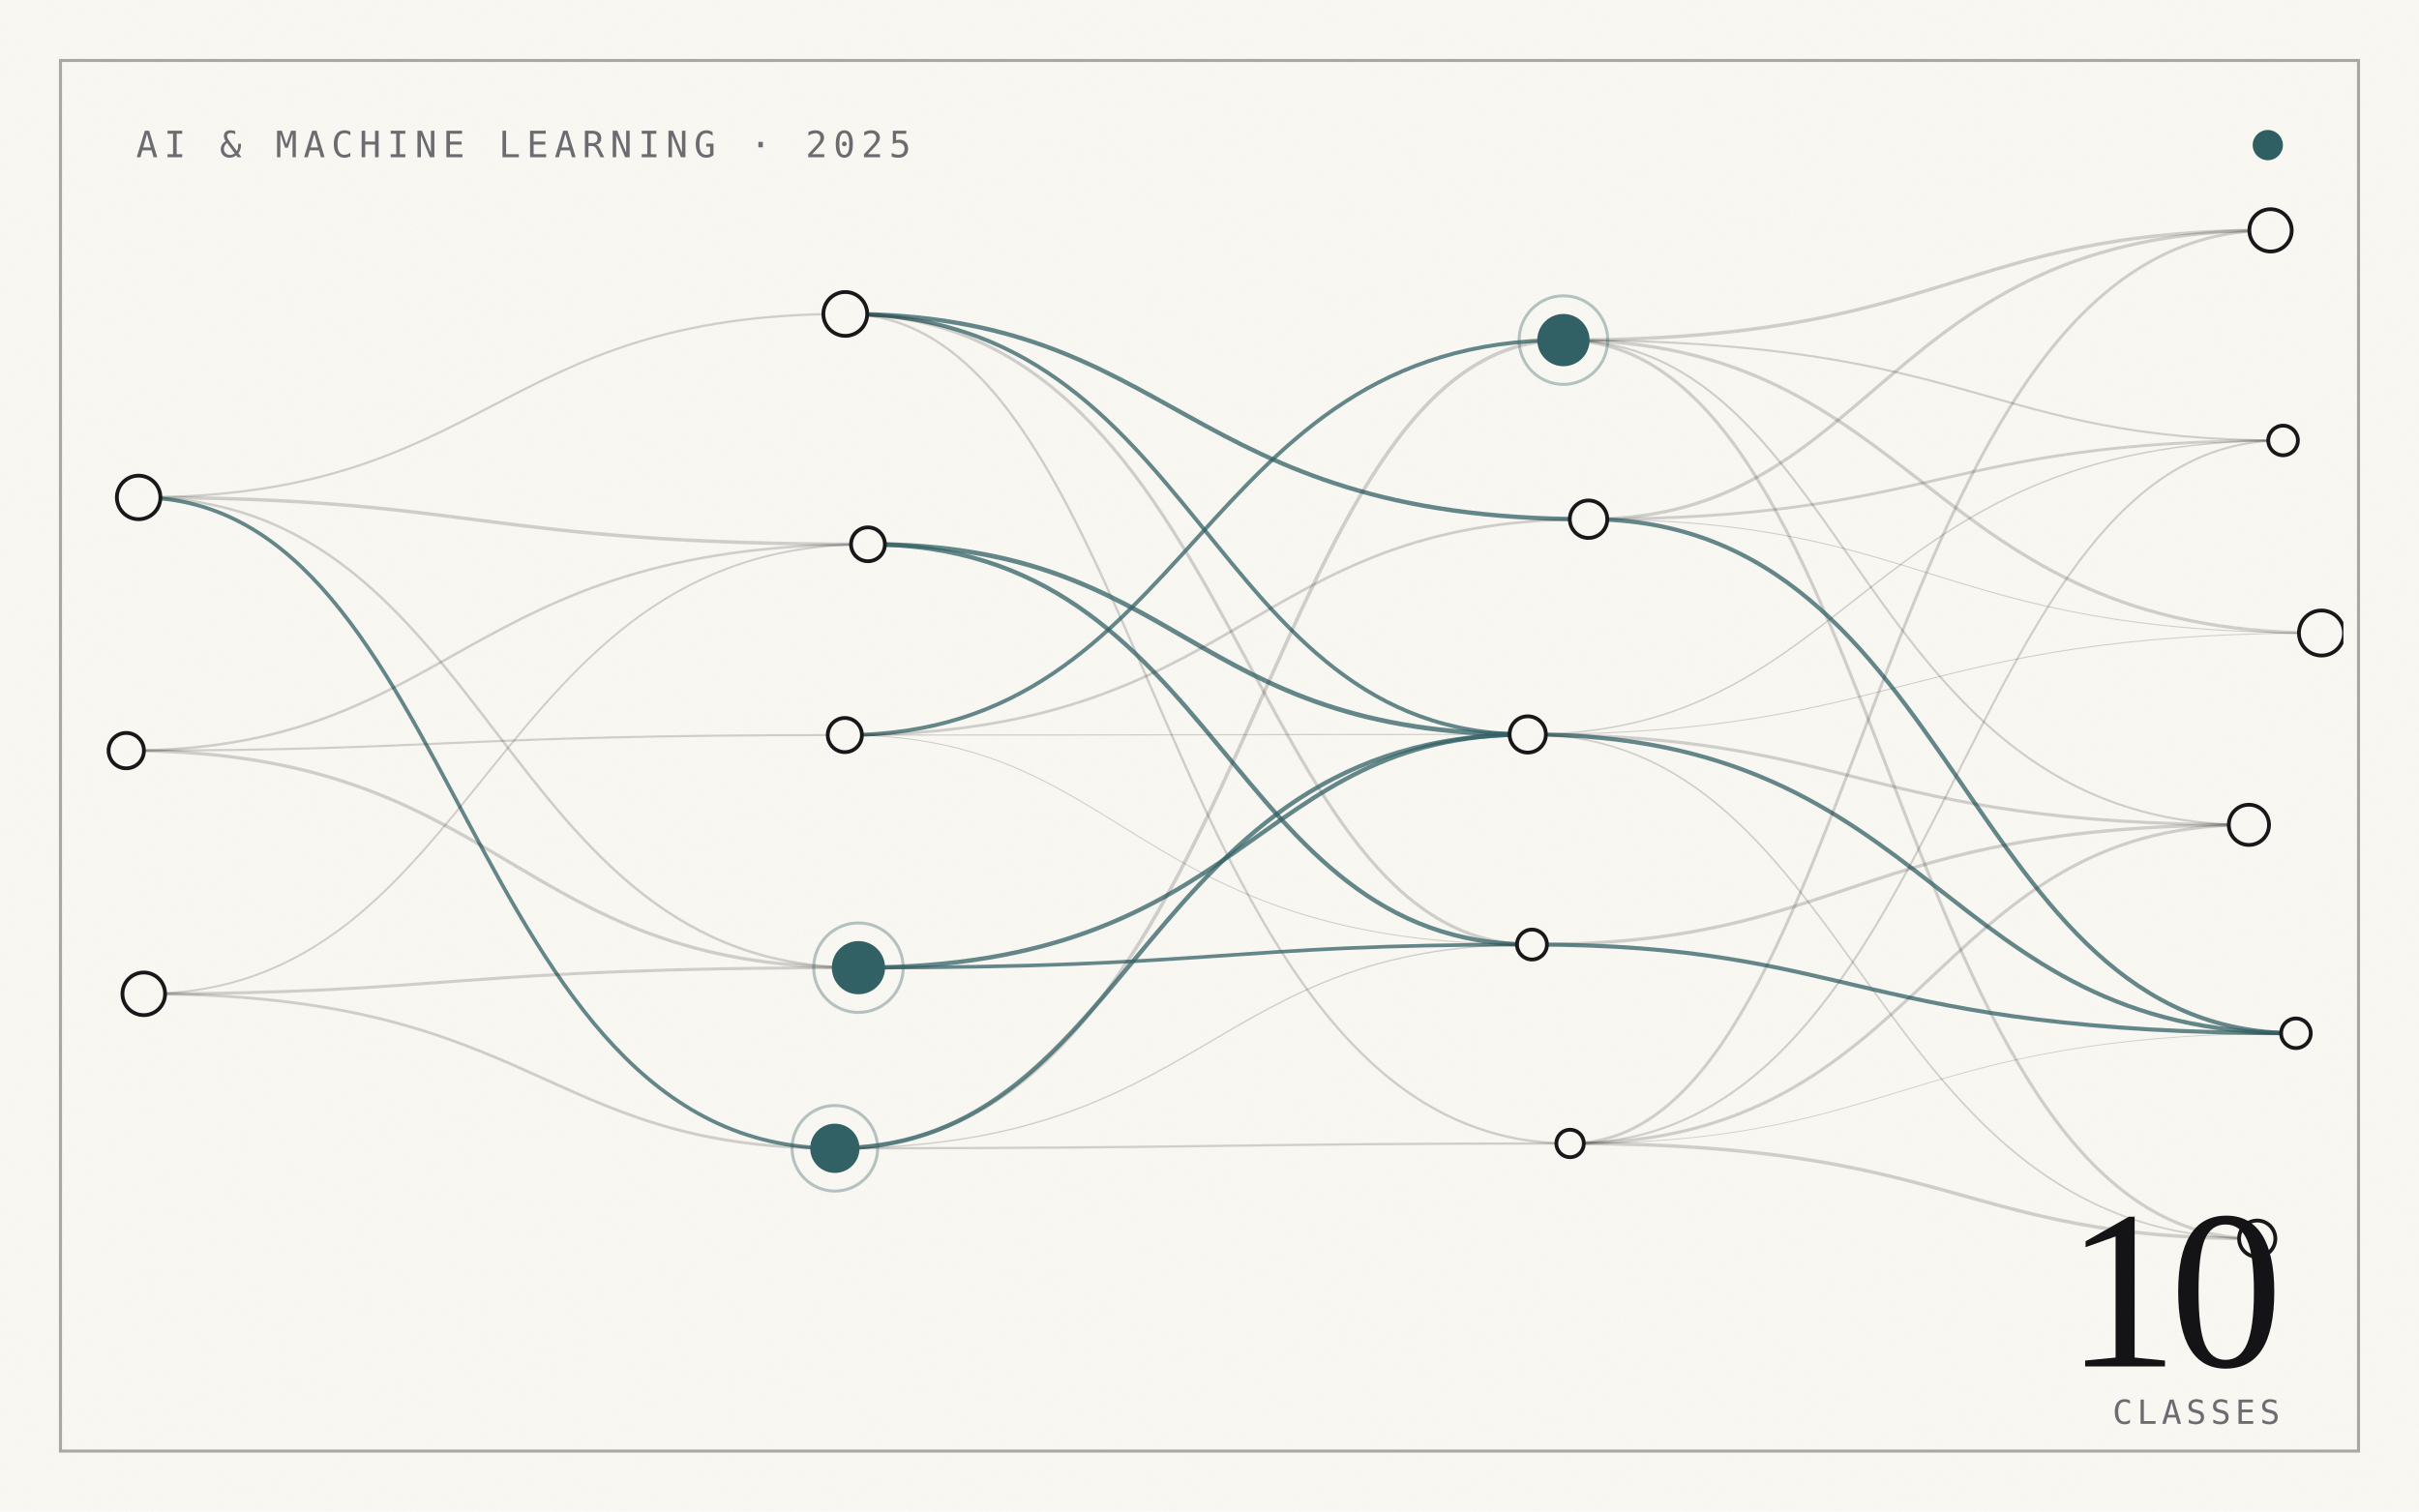
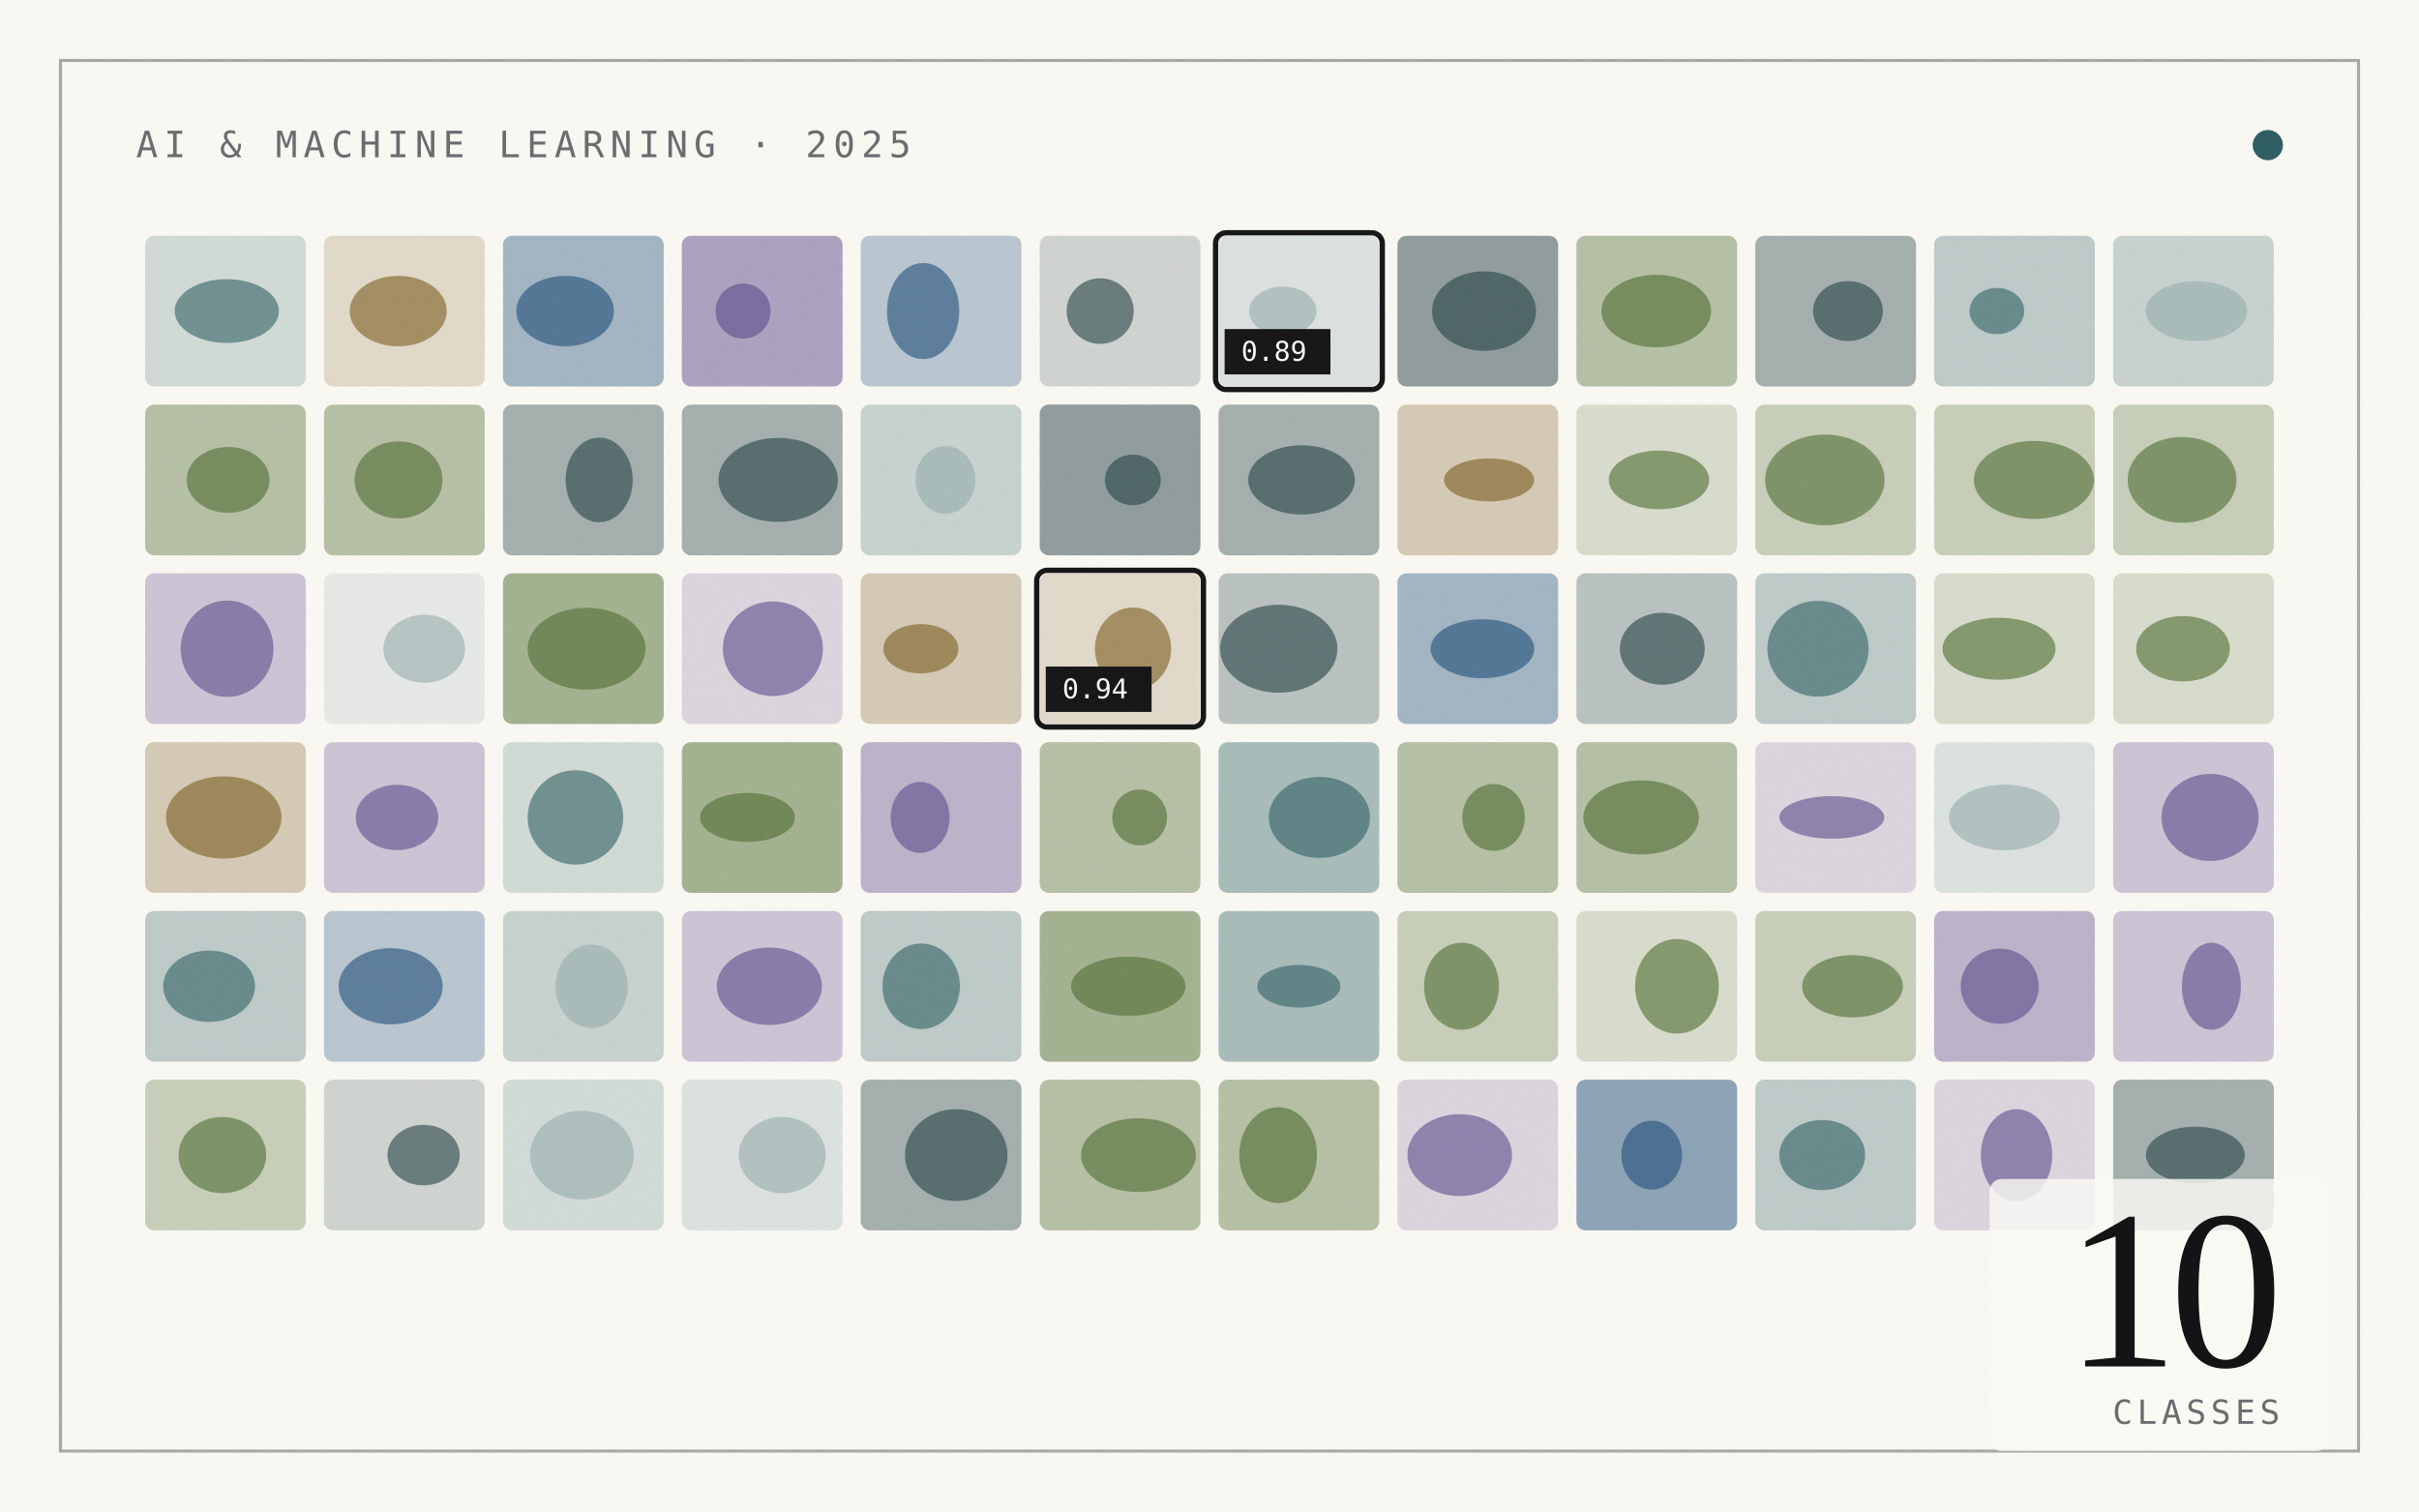
<svg xmlns="http://www.w3.org/2000/svg" width="1600" height="1000" viewBox="0 0 1600 1000" role="img" aria-label="Outfit Classifier (Fashion-MNIST) thumbnail">
  <defs>
    <filter id="grain" x="0" y="0" width="100%" height="100%">
      <feTurbulence type="fractalNoise" baseFrequency="0.9" numOctaves="2" stitchTiles="stitch" />
      <feColorMatrix type="saturate" values="0" />
      <feComponentTransfer>
        <feFuncA type="table" tableValues="0 0.06" />
      </feComponentTransfer>
    </filter>
    <clipPath id="safe">
      <rect x="50" y="110" width="1500" height="790" />
    </clipPath>
  </defs>
  <rect width="1600" height="1000" fill="#FAF8F3" />
  <g clip-path="url(#safe)">
-     <path d="M91.7 329.1 C 325.8 329.1, 325.8 207.7, 559.1 207.7" stroke="#141416" stroke-opacity="0.18" stroke-width="1.5" fill="none" />
-     <path d="M91.7 329.1 C 316.1 329.1, 316.1 360.1, 574.1 360.1" stroke="#141416" stroke-opacity="0.18" stroke-width="2.3" fill="none" />
-     <path d="M91.7 329.1 C 327.7 329.1, 327.7 640.2, 567.8 640.2" stroke="#141416" stroke-opacity="0.18" stroke-width="1.7" fill="none" />
-     <path d="M91.7 329.1 C 305.8 329.1, 305.8 759.7, 552.2 759.7" stroke="#2F5F63" stroke-opacity="0.75" stroke-width="2.5" fill="none" />
-     <path d="M83.5 496.6 C 302.5 496.6, 302.5 360.1, 574.1 360.1" stroke="#141416" stroke-opacity="0.18" stroke-width="1.7" fill="none" />
-     <path d="M83.5 496.6 C 295.3 496.6, 295.3 486.3, 558.8 486.3" stroke="#141416" stroke-opacity="0.18" stroke-width="1.4" fill="none" />
-     <path d="M83.5 496.6 C 336.2 496.6, 336.2 640.2, 567.8 640.2" stroke="#141416" stroke-opacity="0.18" stroke-width="2.2" fill="none" />
-     <path d="M95.1 657.5 C 321.3 657.5, 321.3 360.1, 574.1 360.1" stroke="#141416" stroke-opacity="0.18" stroke-width="1.3" fill="none" />
-     <path d="M95.1 657.5 C 297.2 657.5, 297.2 640.2, 567.8 640.2" stroke="#141416" stroke-opacity="0.18" stroke-width="2" fill="none" />
-     <path d="M95.1 657.5 C 356.7 657.5, 356.7 759.7, 552.2 759.7" stroke="#141416" stroke-opacity="0.18" stroke-width="1.9" fill="none" />
-     <path d="M559.1 207.7 C 780 207.7, 780 343.5, 1050.7 343.5" stroke="#2F5F63" stroke-opacity="0.75" stroke-width="2.9" fill="none" />
-     <path d="M559.1 207.7 C 796.6 207.7, 796.6 485.9, 1010.5 485.9" stroke="#2F5F63" stroke-opacity="0.75" stroke-width="2.6" fill="none" />
-     <path d="M559.1 207.7 C 822.7 207.7, 822.7 624.9, 1013.3 624.9" stroke="#141416" stroke-opacity="0.18" stroke-width="2.1" fill="none" />
-     <path d="M559.1 207.7 C 764.6 207.7, 764.6 756.5, 1038.5 756.5" stroke="#141416" stroke-opacity="0.18" stroke-width="1.6" fill="none" />
-     <path d="M574.1 360.1 C 783.8 360.1, 783.8 485.9, 1010.5 485.9" stroke="#2F5F63" stroke-opacity="0.75" stroke-width="3.1" fill="none" />
-     <path d="M574.1 360.1 C 809.2 360.1, 809.2 624.9, 1013.3 624.9" stroke="#2F5F63" stroke-opacity="0.75" stroke-width="2.9" fill="none" />
-     <path d="M558.8 486.3 C 790.6 486.3, 790.6 225, 1034.1 225" stroke="#2F5F63" stroke-opacity="0.75" stroke-width="2.6" fill="none" />
-     <path d="M558.8 486.3 C 823.9 486.3, 823.9 343.5, 1050.7 343.5" stroke="#141416" stroke-opacity="0.18" stroke-width="1.8" fill="none" />
-     <path d="M558.8 486.3 C 808 486.3, 808 485.9, 1010.5 485.9" stroke="#141416" stroke-opacity="0.18" stroke-width="0.8" fill="none" />
-     <path d="M558.8 486.3 C 746.8 486.3, 746.8 624.9, 1013.3 624.9" stroke="#141416" stroke-opacity="0.18" stroke-width="0.7" fill="none" />
-     <path d="M567.8 640.2 C 827.4 640.2, 827.4 485.9, 1010.5 485.9" stroke="#2F5F63" stroke-opacity="0.75" stroke-width="2.9" fill="none" />
-     <path d="M567.8 640.2 C 808.3 640.2, 808.3 624.9, 1013.3 624.9" stroke="#2F5F63" stroke-opacity="0.75" stroke-width="2.4" fill="none" />
-     <path d="M552.2 759.7 C 830 759.7, 830 225, 1034.1 225" stroke="#141416" stroke-opacity="0.18" stroke-width="2.4" fill="none" />
-     <path d="M552.2 759.7 C 753.4 759.7, 753.4 485.9, 1010.5 485.9" stroke="#2F5F63" stroke-opacity="0.75" stroke-width="2.9" fill="none" />
-     <path d="M552.2 759.7 C 799.3 759.7, 799.3 624.9, 1013.3 624.9" stroke="#141416" stroke-opacity="0.18" stroke-width="0.9" fill="none" />
-     <path d="M552.2 759.7 C 809 759.7, 809 756.5, 1038.5 756.5" stroke="#141416" stroke-opacity="0.18" stroke-width="1.5" fill="none" />
-     <path d="M1034.1 225 C 1291.7 225, 1291.7 152.4, 1501.8 152.4" stroke="#141416" stroke-opacity="0.18" stroke-width="2.3" fill="none" />
-     <path d="M1034.1 225 C 1310 225, 1310 291.4, 1510.1 291.4" stroke="#141416" stroke-opacity="0.18" stroke-width="1.4" fill="none" />
-     <path d="M1034.1 225 C 1271.9 225, 1271.9 418.8, 1535.5 418.8" stroke="#141416" stroke-opacity="0.18" stroke-width="2.2" fill="none" />
-     <path d="M1034.1 225 C 1226.7 225, 1226.7 545.7, 1487.5 545.7" stroke="#141416" stroke-opacity="0.18" stroke-width="1.4" fill="none" />
-     <path d="M1034.1 225 C 1250.4 225, 1250.4 819.5, 1493 819.5" stroke="#141416" stroke-opacity="0.18" stroke-width="2.1" fill="none" />
-     <path d="M1050.7 343.5 C 1242.8 343.5, 1242.8 152.4, 1501.8 152.4" stroke="#141416" stroke-opacity="0.18" stroke-width="2.2" fill="none" />
-     <path d="M1050.7 343.5 C 1281.5 343.5, 1281.5 291.4, 1510.1 291.4" stroke="#141416" stroke-opacity="0.18" stroke-width="1.9" fill="none" />
-     <path d="M1050.7 343.5 C 1277.9 343.5, 1277.9 418.8, 1535.5 418.8" stroke="#141416" stroke-opacity="0.18" stroke-width="0.7" fill="none" />
-     <path d="M1050.7 343.5 C 1297.1 343.5, 1297.1 683.6, 1518.6 683.6" stroke="#2F5F63" stroke-opacity="0.75" stroke-width="2.8" fill="none" />
-     <path d="M1010.5 485.9 C 1229.6 485.9, 1229.6 291.4, 1510.1 291.4" stroke="#141416" stroke-opacity="0.18" stroke-width="1" fill="none" />
-     <path d="M1010.5 485.9 C 1260.8 485.9, 1260.8 418.8, 1535.5 418.8" stroke="#141416" stroke-opacity="0.18" stroke-width="0.7" fill="none" />
-     <path d="M1010.5 485.9 C 1228.5 485.9, 1228.5 545.7, 1487.5 545.7" stroke="#141416" stroke-opacity="0.18" stroke-width="2.1" fill="none" />
-     <path d="M1010.5 485.9 C 1282.4 485.9, 1282.4 683.6, 1518.6 683.6" stroke="#2F5F63" stroke-opacity="0.75" stroke-width="2.8" fill="none" />
-     <path d="M1010.5 485.9 C 1232.3 485.9, 1232.3 819.5, 1493 819.5" stroke="#141416" stroke-opacity="0.18" stroke-width="1.1" fill="none" />
-     <path d="M1013.3 624.9 C 1223.7 624.9, 1223.7 545.7, 1487.5 545.7" stroke="#141416" stroke-opacity="0.18" stroke-width="2.2" fill="none" />
-     <path d="M1013.3 624.9 C 1227.9 624.9, 1227.9 683.6, 1518.6 683.6" stroke="#2F5F63" stroke-opacity="0.75" stroke-width="2.7" fill="none" />
-     <path d="M1038.5 756.5 C 1235.2 756.5, 1235.2 152.4, 1501.8 152.4" stroke="#141416" stroke-opacity="0.18" stroke-width="2" fill="none" />
-     <path d="M1038.5 756.5 C 1293.3 756.5, 1293.3 291.4, 1510.1 291.4" stroke="#141416" stroke-opacity="0.18" stroke-width="1.4" fill="none" />
-     <path d="M1038.5 756.5 C 1275.8 756.5, 1275.8 545.7, 1487.5 545.7" stroke="#141416" stroke-opacity="0.18" stroke-width="2.1" fill="none" />
-     <path d="M1038.5 756.5 C 1258.5 756.5, 1258.5 683.6, 1518.6 683.6" stroke="#141416" stroke-opacity="0.18" stroke-width="0.6" fill="none" />
-     <path d="M1038.5 756.5 C 1295.1 756.5, 1295.1 819.5, 1493 819.5" stroke="#141416" stroke-opacity="0.18" stroke-width="2.3" fill="none" />
-     <circle cx="91.7" cy="329.1" r="14.4" fill="#FAF8F3" stroke="#141416" stroke-width="2.5" />
-     <circle cx="83.5" cy="496.6" r="11.7" fill="#FAF8F3" stroke="#141416" stroke-width="2.5" />
-     <circle cx="95.1" cy="657.5" r="14.1" fill="#FAF8F3" stroke="#141416" stroke-width="2.5" />
-     <circle cx="559.1" cy="207.7" r="14.5" fill="#FAF8F3" stroke="#141416" stroke-width="2.5" />
-     <circle cx="574.1" cy="360.1" r="11.2" fill="#FAF8F3" stroke="#141416" stroke-width="2.5" />
-     <circle cx="558.8" cy="486.3" r="11.3" fill="#FAF8F3" stroke="#141416" stroke-width="2.5" />
-     <circle cx="567.8" cy="640.2" r="17.6" fill="#2F5F63" stroke="#2F5F63" stroke-width="0" />
-     <circle cx="567.8" cy="640.2" r="29.6" fill="none" stroke="#2F5F63" stroke-opacity="0.35" stroke-width="2" />
-     <circle cx="552.2" cy="759.7" r="16.3" fill="#2F5F63" stroke="#2F5F63" stroke-width="0" />
-     <circle cx="552.2" cy="759.7" r="28.3" fill="none" stroke="#2F5F63" stroke-opacity="0.35" stroke-width="2" />
-     <circle cx="1034.1" cy="225" r="17.3" fill="#2F5F63" stroke="#2F5F63" stroke-width="0" />
-     <circle cx="1034.1" cy="225" r="29.3" fill="none" stroke="#2F5F63" stroke-opacity="0.35" stroke-width="2" />
-     <circle cx="1050.7" cy="343.5" r="12.4" fill="#FAF8F3" stroke="#141416" stroke-width="2.5" />
-     <circle cx="1010.5" cy="485.9" r="12" fill="#FAF8F3" stroke="#141416" stroke-width="2.5" />
-     <circle cx="1013.3" cy="624.9" r="9.9" fill="#FAF8F3" stroke="#141416" stroke-width="2.5" />
-     <circle cx="1038.5" cy="756.5" r="9.1" fill="#FAF8F3" stroke="#141416" stroke-width="2.5" />
-     <circle cx="1501.8" cy="152.4" r="14" fill="#FAF8F3" stroke="#141416" stroke-width="2.5" />
-     <circle cx="1510.1" cy="291.4" r="9.8" fill="#FAF8F3" stroke="#141416" stroke-width="2.5" />
-     <circle cx="1535.5" cy="418.8" r="14.9" fill="#FAF8F3" stroke="#141416" stroke-width="2.5" />
-     <circle cx="1487.5" cy="545.7" r="13.3" fill="#FAF8F3" stroke="#141416" stroke-width="2.5" />
-     <circle cx="1518.6" cy="683.6" r="9.8" fill="#FAF8F3" stroke="#141416" stroke-width="2.5" />
-     <circle cx="1493" cy="819.5" r="12" fill="#FAF8F3" stroke="#141416" stroke-width="2.5" />
+     <rect x="96" y="156" width="106.3" height="99.7" rx="6" fill="#2F5F63" fill-opacity="0.2" />
+     <ellipse cx="150" cy="205.8" rx="34.5" ry="21.1" fill="#2F5F63" fill-opacity="0.6" />
+     <rect x="96" y="267.7" width="106.3" height="99.7" rx="6" fill="#4E6B2F" fill-opacity="0.4" />
+     <ellipse cx="150.9" cy="317.5" rx="27.4" ry="21.8" fill="#4E6B2F" fill-opacity="0.6" />
+     <rect x="96" y="379.3" width="106.3" height="99.7" rx="6" fill="#5B4B8A" fill-opacity="0.3" />
+     <ellipse cx="150.2" cy="429.2" rx="30.7" ry="31.9" fill="#5B4B8A" fill-opacity="0.6" />
+     <rect x="96" y="491" width="106.3" height="99.7" rx="6" fill="#7A5C1E" fill-opacity="0.3" />
+     <ellipse cx="148" cy="540.8" rx="38.2" ry="27.2" fill="#7A5C1E" fill-opacity="0.6" />
+     <rect x="96" y="602.7" width="106.3" height="99.7" rx="6" fill="#2F5F63" fill-opacity="0.3" />
+     <ellipse cx="138.3" cy="652.5" rx="30.4" ry="23.6" fill="#2F5F63" fill-opacity="0.6" />
+     <rect x="96" y="714.3" width="106.3" height="99.7" rx="6" fill="#4E6B2F" fill-opacity="0.3" />
+     <ellipse cx="147.1" cy="764.2" rx="29" ry="25.2" fill="#4E6B2F" fill-opacity="0.6" />
+     <rect x="214.3" y="156" width="106.3" height="99.7" rx="6" fill="#7A5C1E" fill-opacity="0.2" />
+     <ellipse cx="263.4" cy="205.8" rx="32.1" ry="23.3" fill="#7A5C1E" fill-opacity="0.6" />
+     <rect x="214.3" y="267.7" width="106.3" height="99.7" rx="6" fill="#4E6B2F" fill-opacity="0.4" />
+     <ellipse cx="263.6" cy="317.5" rx="29.1" ry="25.5" fill="#4E6B2F" fill-opacity="0.6" />
+     <rect x="214.3" y="379.3" width="106.3" height="99.7" rx="6" fill="#95acab" fill-opacity="0.2" />
+     <ellipse cx="280.6" cy="429.2" rx="27" ry="22.5" fill="#95acab" fill-opacity="0.6" />
+     <rect x="214.3" y="491" width="106.3" height="99.7" rx="6" fill="#5B4B8A" fill-opacity="0.3" />
+     <ellipse cx="262.6" cy="540.8" rx="27.3" ry="21.6" fill="#5B4B8A" fill-opacity="0.6" />
+     <rect x="214.3" y="602.7" width="106.3" height="99.7" rx="6" fill="#1F4E79" fill-opacity="0.3" />
+     <ellipse cx="258.4" cy="652.5" rx="34.4" ry="25.2" fill="#1F4E79" fill-opacity="0.6" />
+     <rect x="214.3" y="714.3" width="106.3" height="99.7" rx="6" fill="#244144" fill-opacity="0.2" />
+     <ellipse cx="280.2" cy="764.2" rx="23.9" ry="20" fill="#244144" fill-opacity="0.6" />
+     <rect x="332.7" y="156" width="106.3" height="99.7" rx="6" fill="#1F4E79" fill-opacity="0.4" />
+     <ellipse cx="373.8" cy="205.8" rx="32.3" ry="23.3" fill="#1F4E79" fill-opacity="0.6" />
+     <rect x="332.7" y="267.7" width="106.3" height="99.7" rx="6" fill="#244144" fill-opacity="0.4" />
+     <ellipse cx="396.3" cy="317.5" rx="22.2" ry="28" fill="#244144" fill-opacity="0.6" />
+     <rect x="332.7" y="379.3" width="106.3" height="99.7" rx="6" fill="#4E6B2F" fill-opacity="0.5" />
+     <ellipse cx="388" cy="429.2" rx="39" ry="27.1" fill="#4E6B2F" fill-opacity="0.6" />
+     <rect x="332.7" y="491" width="106.3" height="99.7" rx="6" fill="#2F5F63" fill-opacity="0.2" />
+     <ellipse cx="380.6" cy="540.8" rx="31.6" ry="31.2" fill="#2F5F63" fill-opacity="0.6" />
+     <rect x="332.7" y="602.7" width="106.3" height="99.7" rx="6" fill="#95acab" fill-opacity="0.5" />
+     <ellipse cx="391.3" cy="652.5" rx="23.9" ry="27.6" fill="#95acab" fill-opacity="0.6" />
+     <rect x="332.7" y="714.3" width="106.3" height="99.7" rx="6" fill="#95acab" fill-opacity="0.4" />
+     <ellipse cx="384.9" cy="764.2" rx="34.3" ry="29.3" fill="#95acab" fill-opacity="0.6" />
+     <rect x="451" y="156" width="106.3" height="99.7" rx="6" fill="#5B4B8A" fill-opacity="0.5" />
+     <ellipse cx="491.5" cy="205.8" rx="18.2" ry="18.2" fill="#5B4B8A" fill-opacity="0.6" />
+     <rect x="451" y="267.7" width="106.3" height="99.7" rx="6" fill="#244144" fill-opacity="0.4" />
+     <ellipse cx="514.7" cy="317.5" rx="39.5" ry="27.8" fill="#244144" fill-opacity="0.6" />
+     <rect x="451" y="379.3" width="106.3" height="99.7" rx="6" fill="#5B4B8A" fill-opacity="0.2" />
+     <ellipse cx="511.2" cy="429.2" rx="33.1" ry="31.3" fill="#5B4B8A" fill-opacity="0.6" />
+     <rect x="451" y="491" width="106.3" height="99.7" rx="6" fill="#4E6B2F" fill-opacity="0.5" />
+     <ellipse cx="494.4" cy="540.8" rx="31.4" ry="16.2" fill="#4E6B2F" fill-opacity="0.6" />
+     <rect x="451" y="602.7" width="106.3" height="99.7" rx="6" fill="#5B4B8A" fill-opacity="0.3" />
+     <ellipse cx="508.9" cy="652.5" rx="34.8" ry="25.6" fill="#5B4B8A" fill-opacity="0.6" />
+     <rect x="451" y="714.3" width="106.3" height="99.7" rx="6" fill="#95acab" fill-opacity="0.3" />
+     <ellipse cx="517.4" cy="764.2" rx="28.8" ry="25.2" fill="#95acab" fill-opacity="0.6" />
+     <rect x="569.3" y="156" width="106.3" height="99.7" rx="6" fill="#1F4E79" fill-opacity="0.3" />
+     <ellipse cx="610.6" cy="205.8" rx="23.9" ry="31.8" fill="#1F4E79" fill-opacity="0.6" />
+     <rect x="569.3" y="267.7" width="106.3" height="99.7" rx="6" fill="#95acab" fill-opacity="0.5" />
+     <ellipse cx="625.3" cy="317.5" rx="19.8" ry="22.4" fill="#95acab" fill-opacity="0.6" />
+     <rect x="569.3" y="379.3" width="106.3" height="99.7" rx="6" fill="#7A5C1E" fill-opacity="0.3" />
+     <ellipse cx="609.1" cy="429.2" rx="24.8" ry="16.3" fill="#7A5C1E" fill-opacity="0.6" />
+     <rect x="569.3" y="491" width="106.3" height="99.7" rx="6" fill="#5B4B8A" fill-opacity="0.4" />
+     <ellipse cx="608.6" cy="540.8" rx="19.5" ry="23.5" fill="#5B4B8A" fill-opacity="0.6" />
+     <rect x="569.3" y="602.7" width="106.3" height="99.7" rx="6" fill="#2F5F63" fill-opacity="0.3" />
+     <ellipse cx="609.3" cy="652.5" rx="25.6" ry="28.3" fill="#2F5F63" fill-opacity="0.6" />
+     <rect x="569.3" y="714.3" width="106.3" height="99.7" rx="6" fill="#244144" fill-opacity="0.4" />
+     <ellipse cx="632.5" cy="764.2" rx="33.9" ry="30.4" fill="#244144" fill-opacity="0.6" />
+     <rect x="687.7" y="156" width="106.3" height="99.7" rx="6" fill="#244144" fill-opacity="0.2" />
+     <ellipse cx="727.7" cy="205.8" rx="22.2" ry="21.7" fill="#244144" fill-opacity="0.6" />
+     <rect x="687.7" y="267.7" width="106.3" height="99.7" rx="6" fill="#244144" fill-opacity="0.5" />
+     <ellipse cx="749.3" cy="317.5" rx="18.5" ry="16.7" fill="#244144" fill-opacity="0.6" />
+     <rect x="687.7" y="379.3" width="106.3" height="99.7" rx="6" fill="#7A5C1E" fill-opacity="0.2" />
+     <ellipse cx="749.4" cy="429.2" rx="25.2" ry="27.3" fill="#7A5C1E" fill-opacity="0.6" />
+     <rect x="685.7" y="377.3" width="110.3" height="103.7" rx="7" fill="none" stroke="#141416" stroke-width="3.5" />
+     <rect x="691.7" y="441" width="70" height="30" fill="#141416" />
+     <text x="702.7" y="462" font-family="ui-monospace, 'JetBrains Mono', Menlo, monospace" font-size="18" fill="#FAF8F3">0.94</text>
+     <rect x="687.7" y="491" width="106.3" height="99.7" rx="6" fill="#4E6B2F" fill-opacity="0.4" />
+     <ellipse cx="753.8" cy="540.8" rx="18.1" ry="18.5" fill="#4E6B2F" fill-opacity="0.6" />
+     <rect x="687.7" y="602.7" width="106.3" height="99.7" rx="6" fill="#4E6B2F" fill-opacity="0.5" />
+     <ellipse cx="746.3" cy="652.5" rx="37.8" ry="19.6" fill="#4E6B2F" fill-opacity="0.6" />
+     <rect x="687.7" y="714.3" width="106.3" height="99.7" rx="6" fill="#4E6B2F" fill-opacity="0.4" />
+     <ellipse cx="753" cy="764.2" rx="38" ry="24.4" fill="#4E6B2F" fill-opacity="0.6" />
+     <rect x="806" y="156" width="106.3" height="99.7" rx="6" fill="#95acab" fill-opacity="0.3" />
+     <ellipse cx="848.5" cy="205.8" rx="22.3" ry="16.2" fill="#95acab" fill-opacity="0.6" />
+     <rect x="804" y="154" width="110.3" height="103.7" rx="7" fill="none" stroke="#141416" stroke-width="3.5" />
+     <rect x="810" y="217.7" width="70" height="30" fill="#141416" />
+     <text x="821" y="238.7" font-family="ui-monospace, 'JetBrains Mono', Menlo, monospace" font-size="18" fill="#FAF8F3">0.89</text>
+     <rect x="806" y="267.7" width="106.3" height="99.7" rx="6" fill="#244144" fill-opacity="0.4" />
+     <ellipse cx="860.9" cy="317.5" rx="35.3" ry="22.9" fill="#244144" fill-opacity="0.6" />
+     <rect x="806" y="379.3" width="106.3" height="99.7" rx="6" fill="#244144" fill-opacity="0.3" />
+     <ellipse cx="845.8" cy="429.2" rx="38.8" ry="29.1" fill="#244144" fill-opacity="0.6" />
+     <rect x="806" y="491" width="106.3" height="99.7" rx="6" fill="#2F5F63" fill-opacity="0.4" />
+     <ellipse cx="872.7" cy="540.8" rx="33.5" ry="26.8" fill="#2F5F63" fill-opacity="0.6" />
+     <rect x="806" y="602.7" width="106.3" height="99.7" rx="6" fill="#2F5F63" fill-opacity="0.4" />
+     <ellipse cx="859.1" cy="652.5" rx="27.5" ry="14.1" fill="#2F5F63" fill-opacity="0.6" />
+     <rect x="806" y="714.3" width="106.3" height="99.7" rx="6" fill="#4E6B2F" fill-opacity="0.4" />
+     <ellipse cx="845.4" cy="764.2" rx="25.7" ry="31.7" fill="#4E6B2F" fill-opacity="0.6" />
+     <rect x="924.3" y="156" width="106.3" height="99.7" rx="6" fill="#244144" fill-opacity="0.5" />
+     <ellipse cx="981.6" cy="205.8" rx="34.4" ry="26.3" fill="#244144" fill-opacity="0.6" />
+     <rect x="924.3" y="267.7" width="106.3" height="99.7" rx="6" fill="#7A5C1E" fill-opacity="0.3" />
+     <ellipse cx="984.9" cy="317.5" rx="29.8" ry="14.2" fill="#7A5C1E" fill-opacity="0.6" />
+     <rect x="924.3" y="379.3" width="106.3" height="99.7" rx="6" fill="#1F4E79" fill-opacity="0.4" />
+     <ellipse cx="980.5" cy="429.2" rx="34.3" ry="19.5" fill="#1F4E79" fill-opacity="0.6" />
+     <rect x="924.3" y="491" width="106.3" height="99.7" rx="6" fill="#4E6B2F" fill-opacity="0.4" />
+     <ellipse cx="987.9" cy="540.8" rx="20.7" ry="22.1" fill="#4E6B2F" fill-opacity="0.6" />
+     <rect x="924.3" y="602.7" width="106.3" height="99.7" rx="6" fill="#4E6B2F" fill-opacity="0.3" />
+     <ellipse cx="966.7" cy="652.5" rx="24.8" ry="28.8" fill="#4E6B2F" fill-opacity="0.6" />
+     <rect x="924.3" y="714.3" width="106.3" height="99.7" rx="6" fill="#5B4B8A" fill-opacity="0.2" />
+     <ellipse cx="965.5" cy="764.2" rx="34.6" ry="27.1" fill="#5B4B8A" fill-opacity="0.6" />
+     <rect x="1042.7" y="156" width="106.3" height="99.7" rx="6" fill="#4E6B2F" fill-opacity="0.4" />
+     <ellipse cx="1095.5" cy="205.8" rx="36.3" ry="24" fill="#4E6B2F" fill-opacity="0.6" />
+     <rect x="1042.7" y="267.7" width="106.3" height="99.7" rx="6" fill="#4E6B2F" fill-opacity="0.2" />
+     <ellipse cx="1097.3" cy="317.5" rx="33.2" ry="19.4" fill="#4E6B2F" fill-opacity="0.6" />
+     <rect x="1042.7" y="379.3" width="106.3" height="99.7" rx="6" fill="#244144" fill-opacity="0.3" />
+     <ellipse cx="1099.5" cy="429.2" rx="28.1" ry="23.8" fill="#244144" fill-opacity="0.6" />
+     <rect x="1042.7" y="491" width="106.3" height="99.7" rx="6" fill="#4E6B2F" fill-opacity="0.4" />
+     <ellipse cx="1085.5" cy="540.8" rx="38.2" ry="24.5" fill="#4E6B2F" fill-opacity="0.6" />
+     <rect x="1042.7" y="602.7" width="106.3" height="99.7" rx="6" fill="#4E6B2F" fill-opacity="0.2" />
+     <ellipse cx="1109.2" cy="652.5" rx="27.7" ry="31.3" fill="#4E6B2F" fill-opacity="0.6" />
+     <rect x="1042.7" y="714.3" width="106.3" height="99.7" rx="6" fill="#1F4E79" fill-opacity="0.5" />
+     <ellipse cx="1092.5" cy="764.2" rx="20.1" ry="22.8" fill="#1F4E79" fill-opacity="0.6" />
+     <rect x="1161" y="156" width="106.3" height="99.7" rx="6" fill="#244144" fill-opacity="0.4" />
+     <ellipse cx="1222.3" cy="205.8" rx="23.1" ry="19.8" fill="#244144" fill-opacity="0.6" />
+     <rect x="1161" y="267.7" width="106.3" height="99.7" rx="6" fill="#4E6B2F" fill-opacity="0.3" />
+     <ellipse cx="1207" cy="317.5" rx="39.5" ry="30" fill="#4E6B2F" fill-opacity="0.6" />
+     <rect x="1161" y="379.3" width="106.3" height="99.7" rx="6" fill="#2F5F63" fill-opacity="0.3" />
+     <ellipse cx="1202.5" cy="429.2" rx="33.5" ry="31.7" fill="#2F5F63" fill-opacity="0.6" />
+     <rect x="1161" y="491" width="106.3" height="99.7" rx="6" fill="#5B4B8A" fill-opacity="0.2" />
+     <ellipse cx="1211.6" cy="540.8" rx="34.7" ry="14.1" fill="#5B4B8A" fill-opacity="0.6" />
+     <rect x="1161" y="602.7" width="106.3" height="99.7" rx="6" fill="#4E6B2F" fill-opacity="0.3" />
+     <ellipse cx="1225.3" cy="652.5" rx="33.3" ry="20.6" fill="#4E6B2F" fill-opacity="0.6" />
+     <rect x="1161" y="714.3" width="106.3" height="99.7" rx="6" fill="#2F5F63" fill-opacity="0.3" />
+     <ellipse cx="1205.3" cy="764.2" rx="28.4" ry="23.2" fill="#2F5F63" fill-opacity="0.6" />
+     <rect x="1279.3" y="156" width="106.3" height="99.7" rx="6" fill="#2F5F63" fill-opacity="0.3" />
+     <ellipse cx="1320.8" cy="205.8" rx="18.1" ry="15.3" fill="#2F5F63" fill-opacity="0.6" />
+     <rect x="1279.3" y="267.7" width="106.3" height="99.7" rx="6" fill="#4E6B2F" fill-opacity="0.3" />
+     <ellipse cx="1345.3" cy="317.5" rx="39.7" ry="25.8" fill="#4E6B2F" fill-opacity="0.6" />
+     <rect x="1279.3" y="379.3" width="106.3" height="99.7" rx="6" fill="#4E6B2F" fill-opacity="0.2" />
+     <ellipse cx="1322.2" cy="429.2" rx="37.4" ry="20.5" fill="#4E6B2F" fill-opacity="0.6" />
+     <rect x="1279.3" y="491" width="106.3" height="99.7" rx="6" fill="#95acab" fill-opacity="0.3" />
+     <ellipse cx="1325.8" cy="540.8" rx="36.7" ry="21.7" fill="#95acab" fill-opacity="0.6" />
+     <rect x="1279.3" y="602.7" width="106.3" height="99.7" rx="6" fill="#5B4B8A" fill-opacity="0.4" />
+     <ellipse cx="1322.7" cy="652.5" rx="25.8" ry="24.9" fill="#5B4B8A" fill-opacity="0.6" />
+     <rect x="1279.3" y="714.3" width="106.3" height="99.7" rx="6" fill="#5B4B8A" fill-opacity="0.2" />
+     <ellipse cx="1333.8" cy="764.2" rx="23.6" ry="30.4" fill="#5B4B8A" fill-opacity="0.6" />
+     <rect x="1397.7" y="156" width="106.3" height="99.7" rx="6" fill="#95acab" fill-opacity="0.5" />
+     <ellipse cx="1452.8" cy="205.8" rx="33.6" ry="19.8" fill="#95acab" fill-opacity="0.6" />
+     <rect x="1397.7" y="267.7" width="106.3" height="99.7" rx="6" fill="#4E6B2F" fill-opacity="0.3" />
+     <ellipse cx="1443.3" cy="317.5" rx="36" ry="28.4" fill="#4E6B2F" fill-opacity="0.6" />
+     <rect x="1397.7" y="379.3" width="106.3" height="99.7" rx="6" fill="#4E6B2F" fill-opacity="0.2" />
+     <ellipse cx="1443.9" cy="429.2" rx="31" ry="21.6" fill="#4E6B2F" fill-opacity="0.6" />
+     <rect x="1397.7" y="491" width="106.3" height="99.7" rx="6" fill="#5B4B8A" fill-opacity="0.3" />
+     <ellipse cx="1461.8" cy="540.8" rx="32.1" ry="28.8" fill="#5B4B8A" fill-opacity="0.6" />
+     <rect x="1397.7" y="602.7" width="106.3" height="99.7" rx="6" fill="#5B4B8A" fill-opacity="0.3" />
+     <ellipse cx="1462.7" cy="652.5" rx="19.5" ry="28.8" fill="#5B4B8A" fill-opacity="0.6" />
+     <rect x="1397.7" y="714.3" width="106.3" height="99.7" rx="6" fill="#244144" fill-opacity="0.4" />
+     <ellipse cx="1452.1" cy="764.2" rx="32.7" ry="18.8" fill="#244144" fill-opacity="0.6" />
  </g>
  <rect width="1600" height="1000" filter="url(#grain)" opacity="0.7" />
  <rect x="40" y="40" width="1520" height="920" fill="none" stroke="#141416" stroke-opacity="0.35" stroke-width="2" />
  <text x="90" y="104" font-family="ui-monospace, 'JetBrains Mono', Menlo, monospace" font-size="24" letter-spacing="4" fill="#6B6B70">AI &amp; MACHINE LEARNING  ·  2025</text>
  <circle cx="1500" cy="96" r="10" fill="#2F5F63" />
+   <rect x="1316" y="780" width="224" height="180" fill="#FAF8F3" fill-opacity="0.82" rx="8" />
  <text x="1510" y="904" text-anchor="end" font-family="Georgia, 'Times New Roman', serif" font-size="150" font-weight="500" fill="#141416" letter-spacing="-6">10</text>
  <text x="1508" y="942" text-anchor="end" font-family="ui-monospace, 'JetBrains Mono', Menlo, monospace" font-size="22" letter-spacing="3" fill="#6B6B70">CLASSES</text>
</svg>
